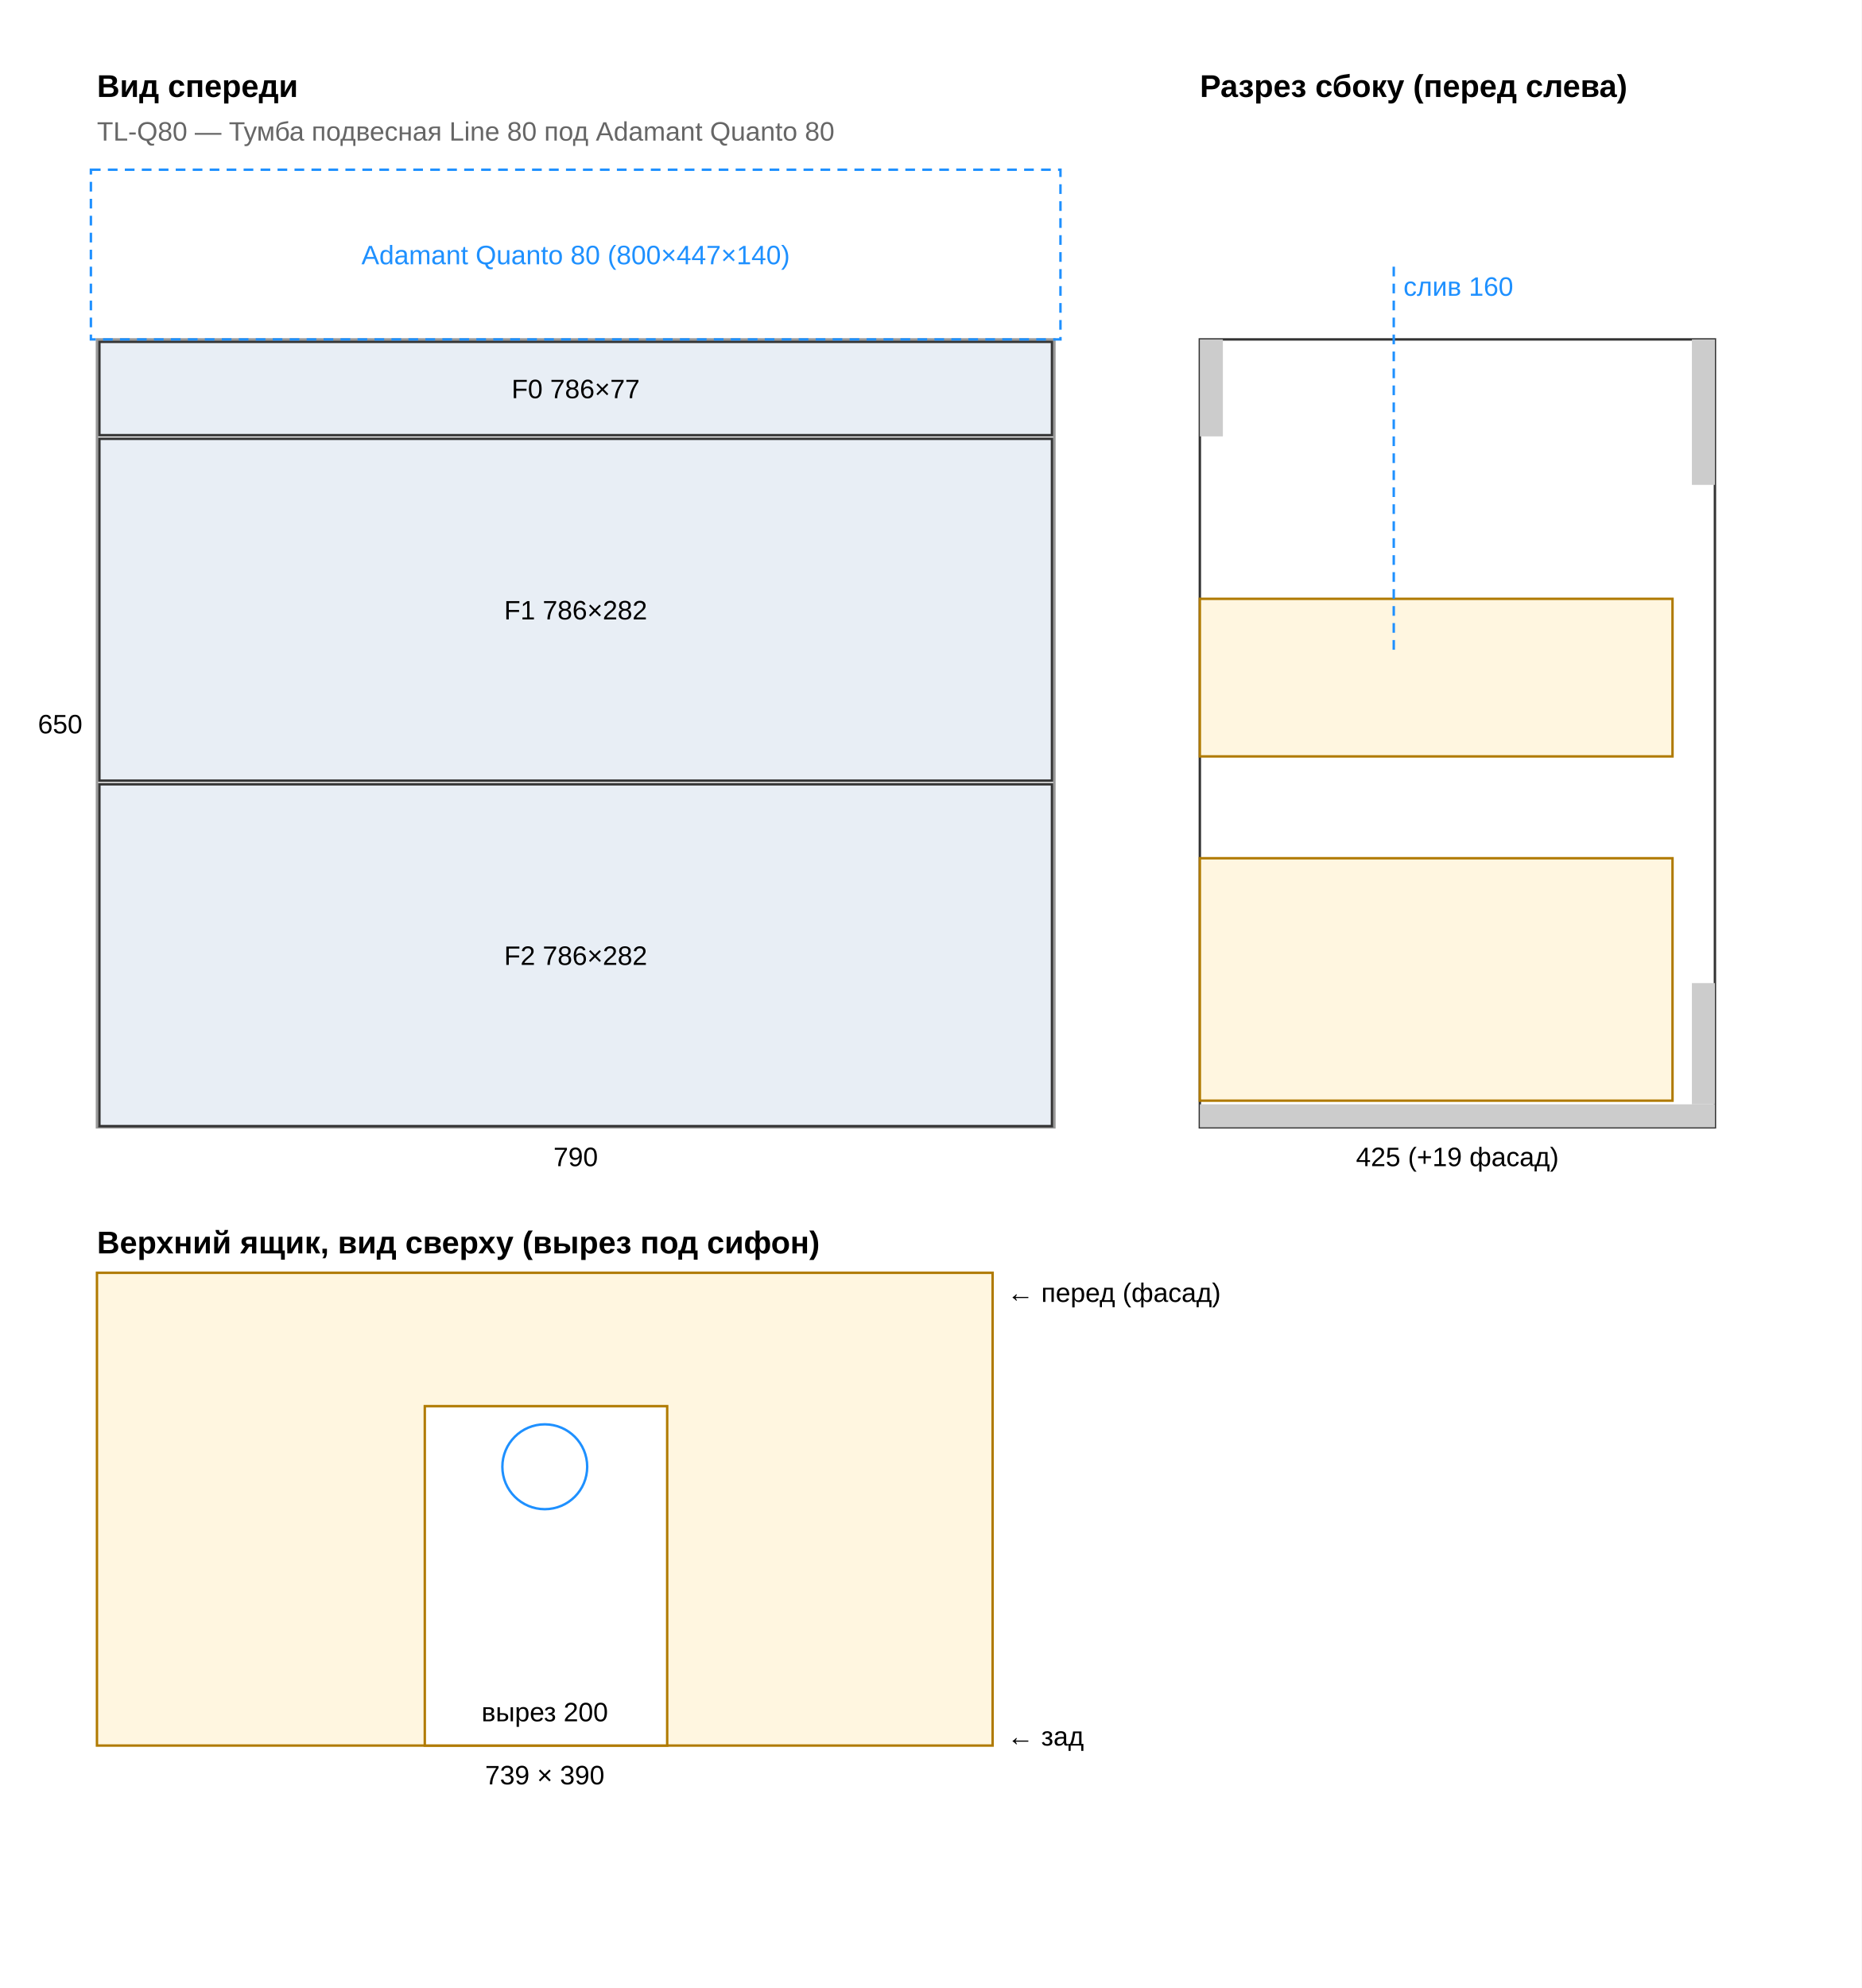
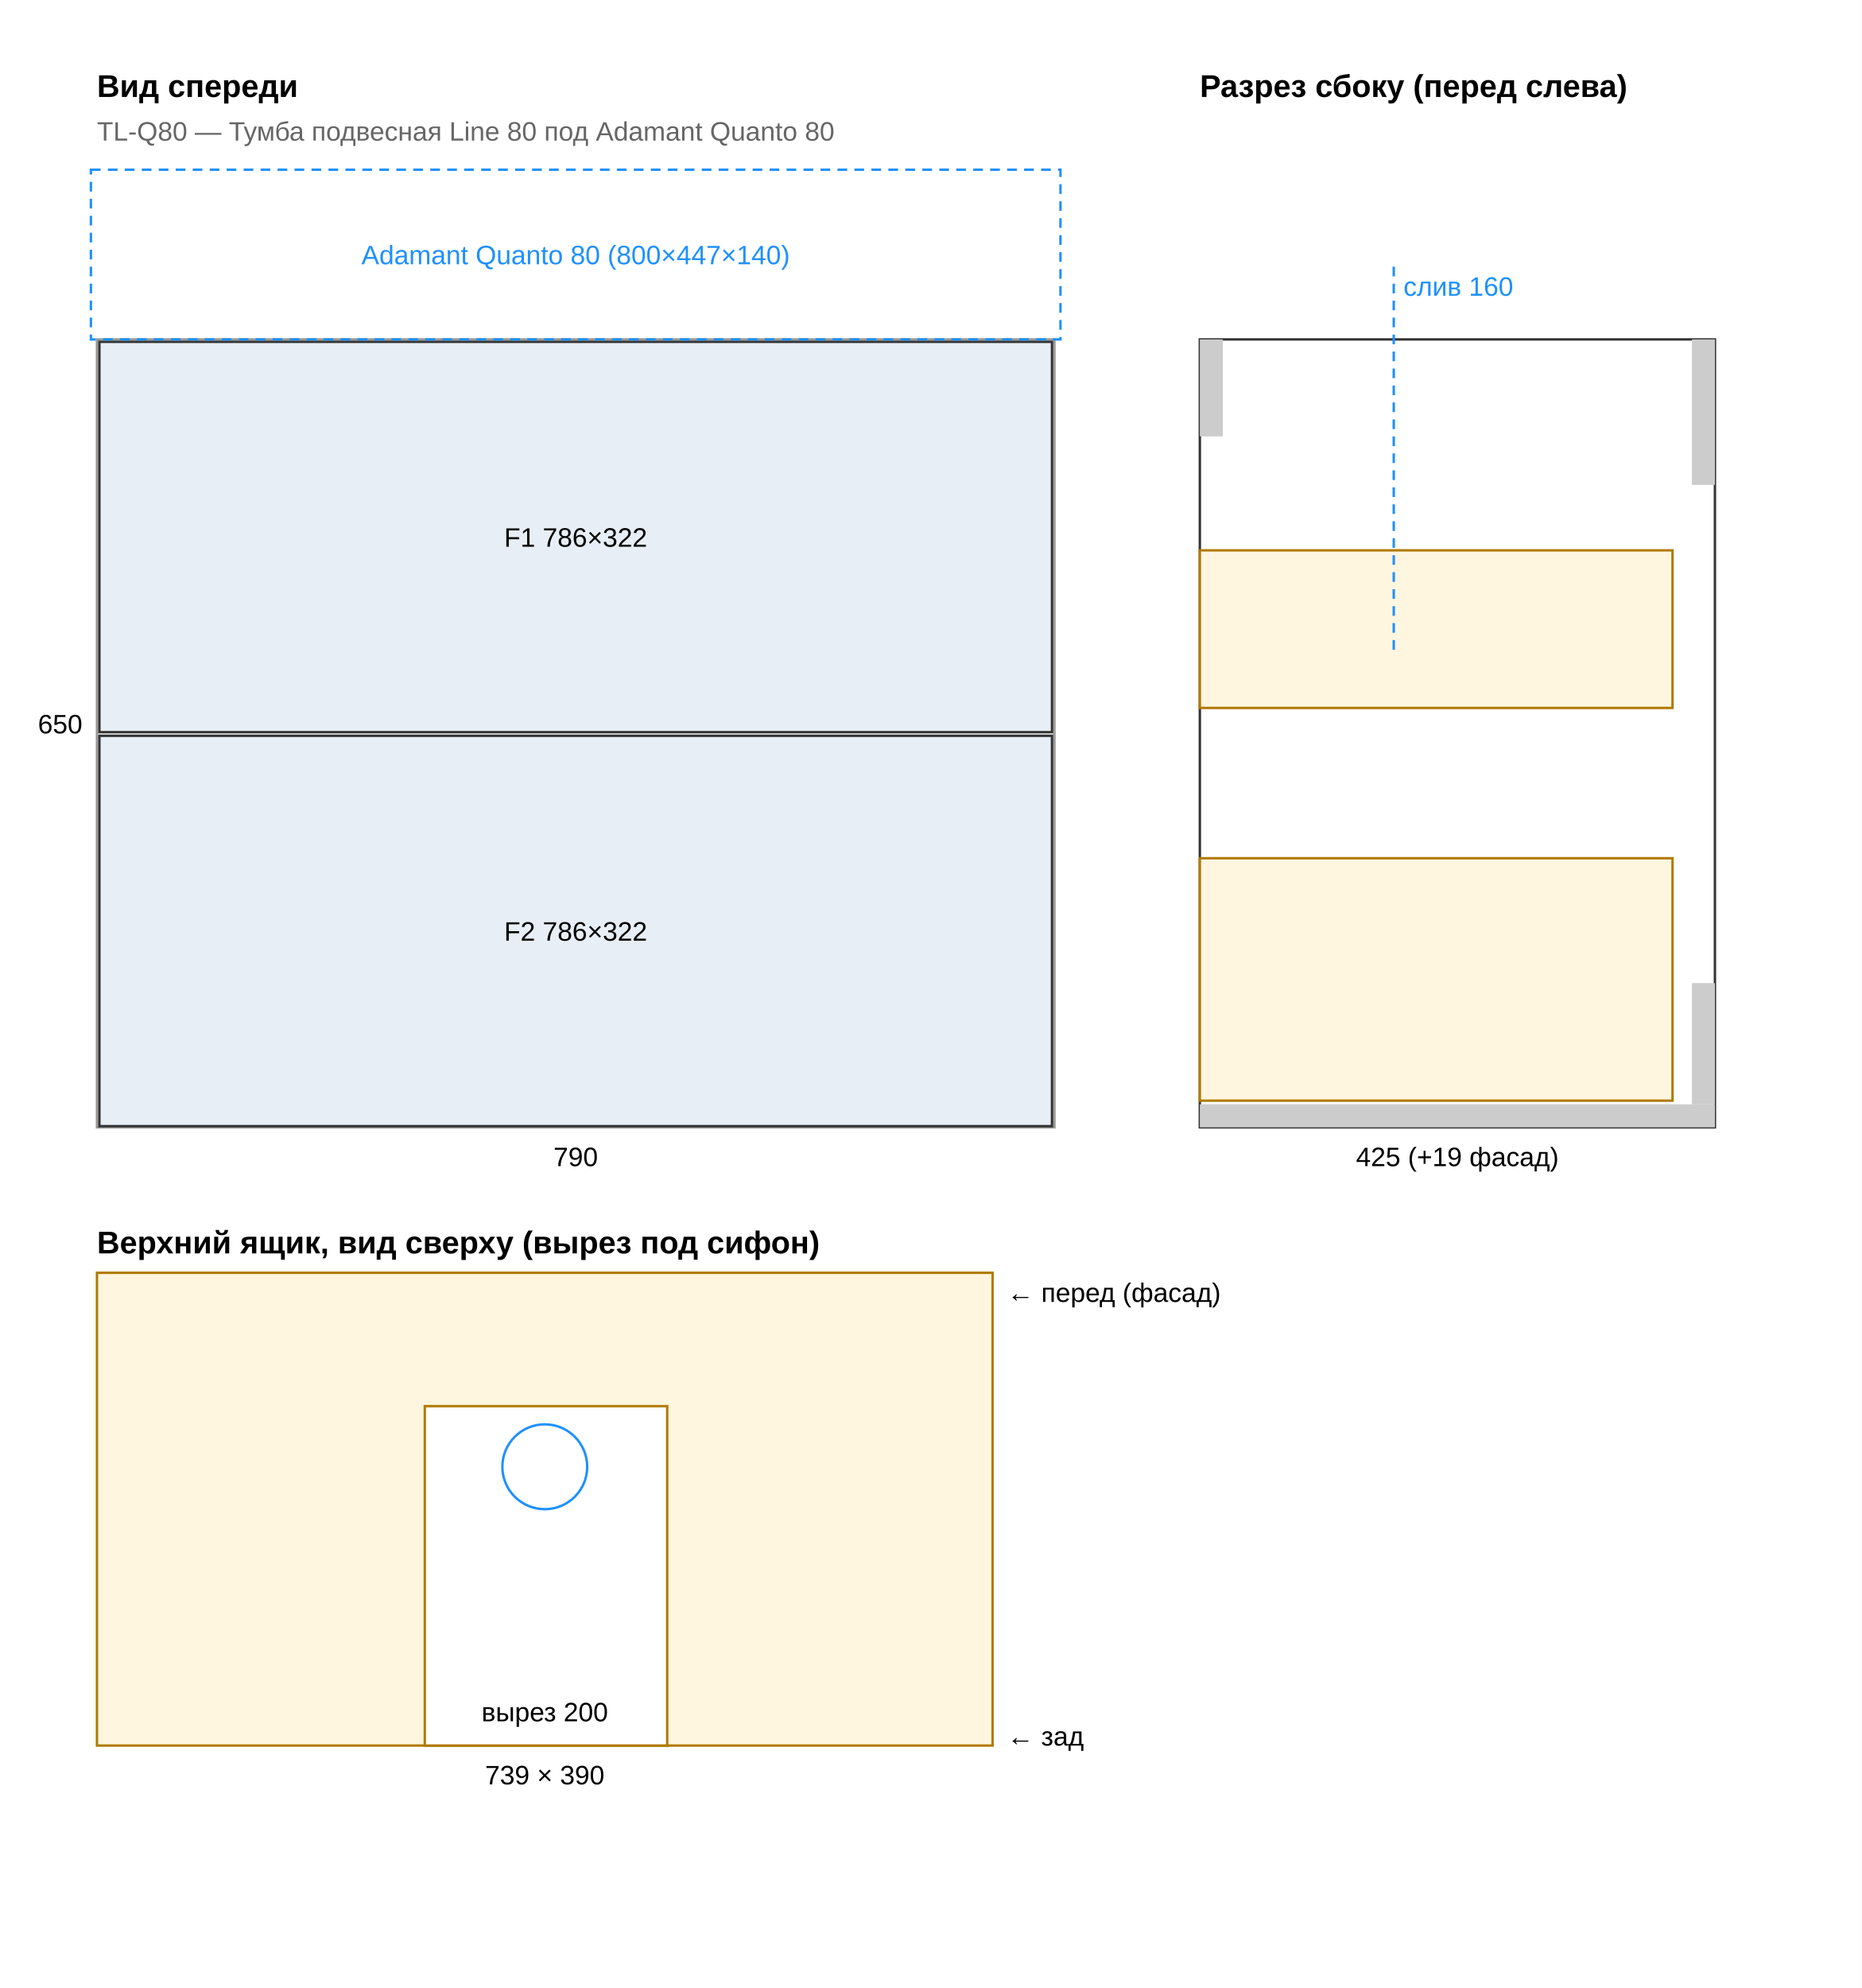
<svg xmlns="http://www.w3.org/2000/svg" width="768" height="820" viewBox="0 0 768 820" font-family="Arial" font-size="11">
  <rect width="100%" height="100%" fill="white" />
  <text x="40" y="40" font-size="13" font-weight="bold">Вид спереди</text>
  <rect x="40" y="140.0" width="395.0" height="325.0" fill="#f4f4f4" stroke="#999" />
-   <rect x="41.0" y="141.0" width="393.0" height="38.5" fill="#e8eef5" stroke="#333" />
-   <text x="237.5" y="164.25" text-anchor="middle">F0 786×77</text>
-   <rect x="41.0" y="181.0" width="393.0" height="141.0" fill="#e8eef5" stroke="#333" />
-   <text x="237.5" y="255.5" text-anchor="middle">F1 786×282</text>
-   <rect x="41.0" y="323.5" width="393.0" height="141.0" fill="#e8eef5" stroke="#333" />
-   <text x="237.5" y="398.0" text-anchor="middle">F2 786×282</text>
+   <rect x="41.0" y="141.0" width="393.0" height="161.0" fill="#e8eef5" stroke="#333" />
+   <text x="237.5" y="225.5" text-anchor="middle">F1 786×322</text>
+   <rect x="41.0" y="303.5" width="393.0" height="161.0" fill="#e8eef5" stroke="#333" />
+   <text x="237.5" y="388.0" text-anchor="middle">F2 786×322</text>
  <rect x="37.5" y="70.0" width="400.0" height="70.0" fill="none" stroke="#1E90FF" stroke-dasharray="4 3" />
  <text x="237.5" y="109.0" text-anchor="middle" fill="#1E90FF">Adamant Quanto 80 (800×447×140)</text>
  <text x="40" y="58" fill="#666">TL-Q80 — Тумба подвесная Line 80 под Adamant Quanto 80</text>
  <text x="237.5" y="481.0" text-anchor="middle">790</text>
  <text x="34" y="302.5" text-anchor="end">650</text>
  <text x="495.0" y="40" font-size="13" font-weight="bold">Разрез сбоку (перед слева)</text>
  <rect x="495.0" y="140.0" width="212.5" height="325.0" fill="none" stroke="#333" />
  <rect x="495.0" y="455.5" width="212.5" height="9.5" fill="#ccc" />
  <rect x="495.0" y="140.0" width="9.5" height="40.0" fill="#ccc" />
  <rect x="698.0" y="140.0" width="9.5" height="60.0" fill="#ccc" />
  <rect x="698.0" y="405.5" width="9.5" height="50.0" fill="#ccc" />
  <rect x="495.0" y="354.0" width="195.0" height="100.0" fill="#fff6e0" stroke="#b07a00" />
-   <rect x="495.0" y="247.0" width="195.0" height="65.0" fill="#fff6e0" stroke="#b07a00" />
+   <rect x="495.0" y="227.0" width="195.0" height="65.0" fill="#fff6e0" stroke="#b07a00" />
  <line x1="575.0" y1="110.0" x2="575.0" y2="270.0" stroke="#1E90FF" stroke-dasharray="4 3" />
  <text x="579.0" y="122.0" fill="#1E90FF">слив 160</text>
  <text x="601.25" y="481.0" text-anchor="middle">425 (+19 фасад)</text>
  <text x="40" y="517.0" font-size="13" font-weight="bold">Верхний ящик, вид сверху (вырез под сифон)</text>
  <rect x="40" y="525.0" width="369.5" height="195.0" fill="#fff6e0" stroke="#b07a00" />
  <rect x="175.25" y="580.0" width="100.0" height="140.0" fill="white" stroke="#b07a00" />
  <circle cx="224.75" cy="605.0" r="17.5" fill="none" stroke="#1E90FF" />
  <text x="224.75" y="710.0" text-anchor="middle">вырез 200</text>
  <text x="415.5" y="537.0">← перед (фасад)</text>
  <text x="415.5" y="720.0">← зад</text>
  <text x="224.75" y="736.0" text-anchor="middle">739 × 390</text>
</svg>
